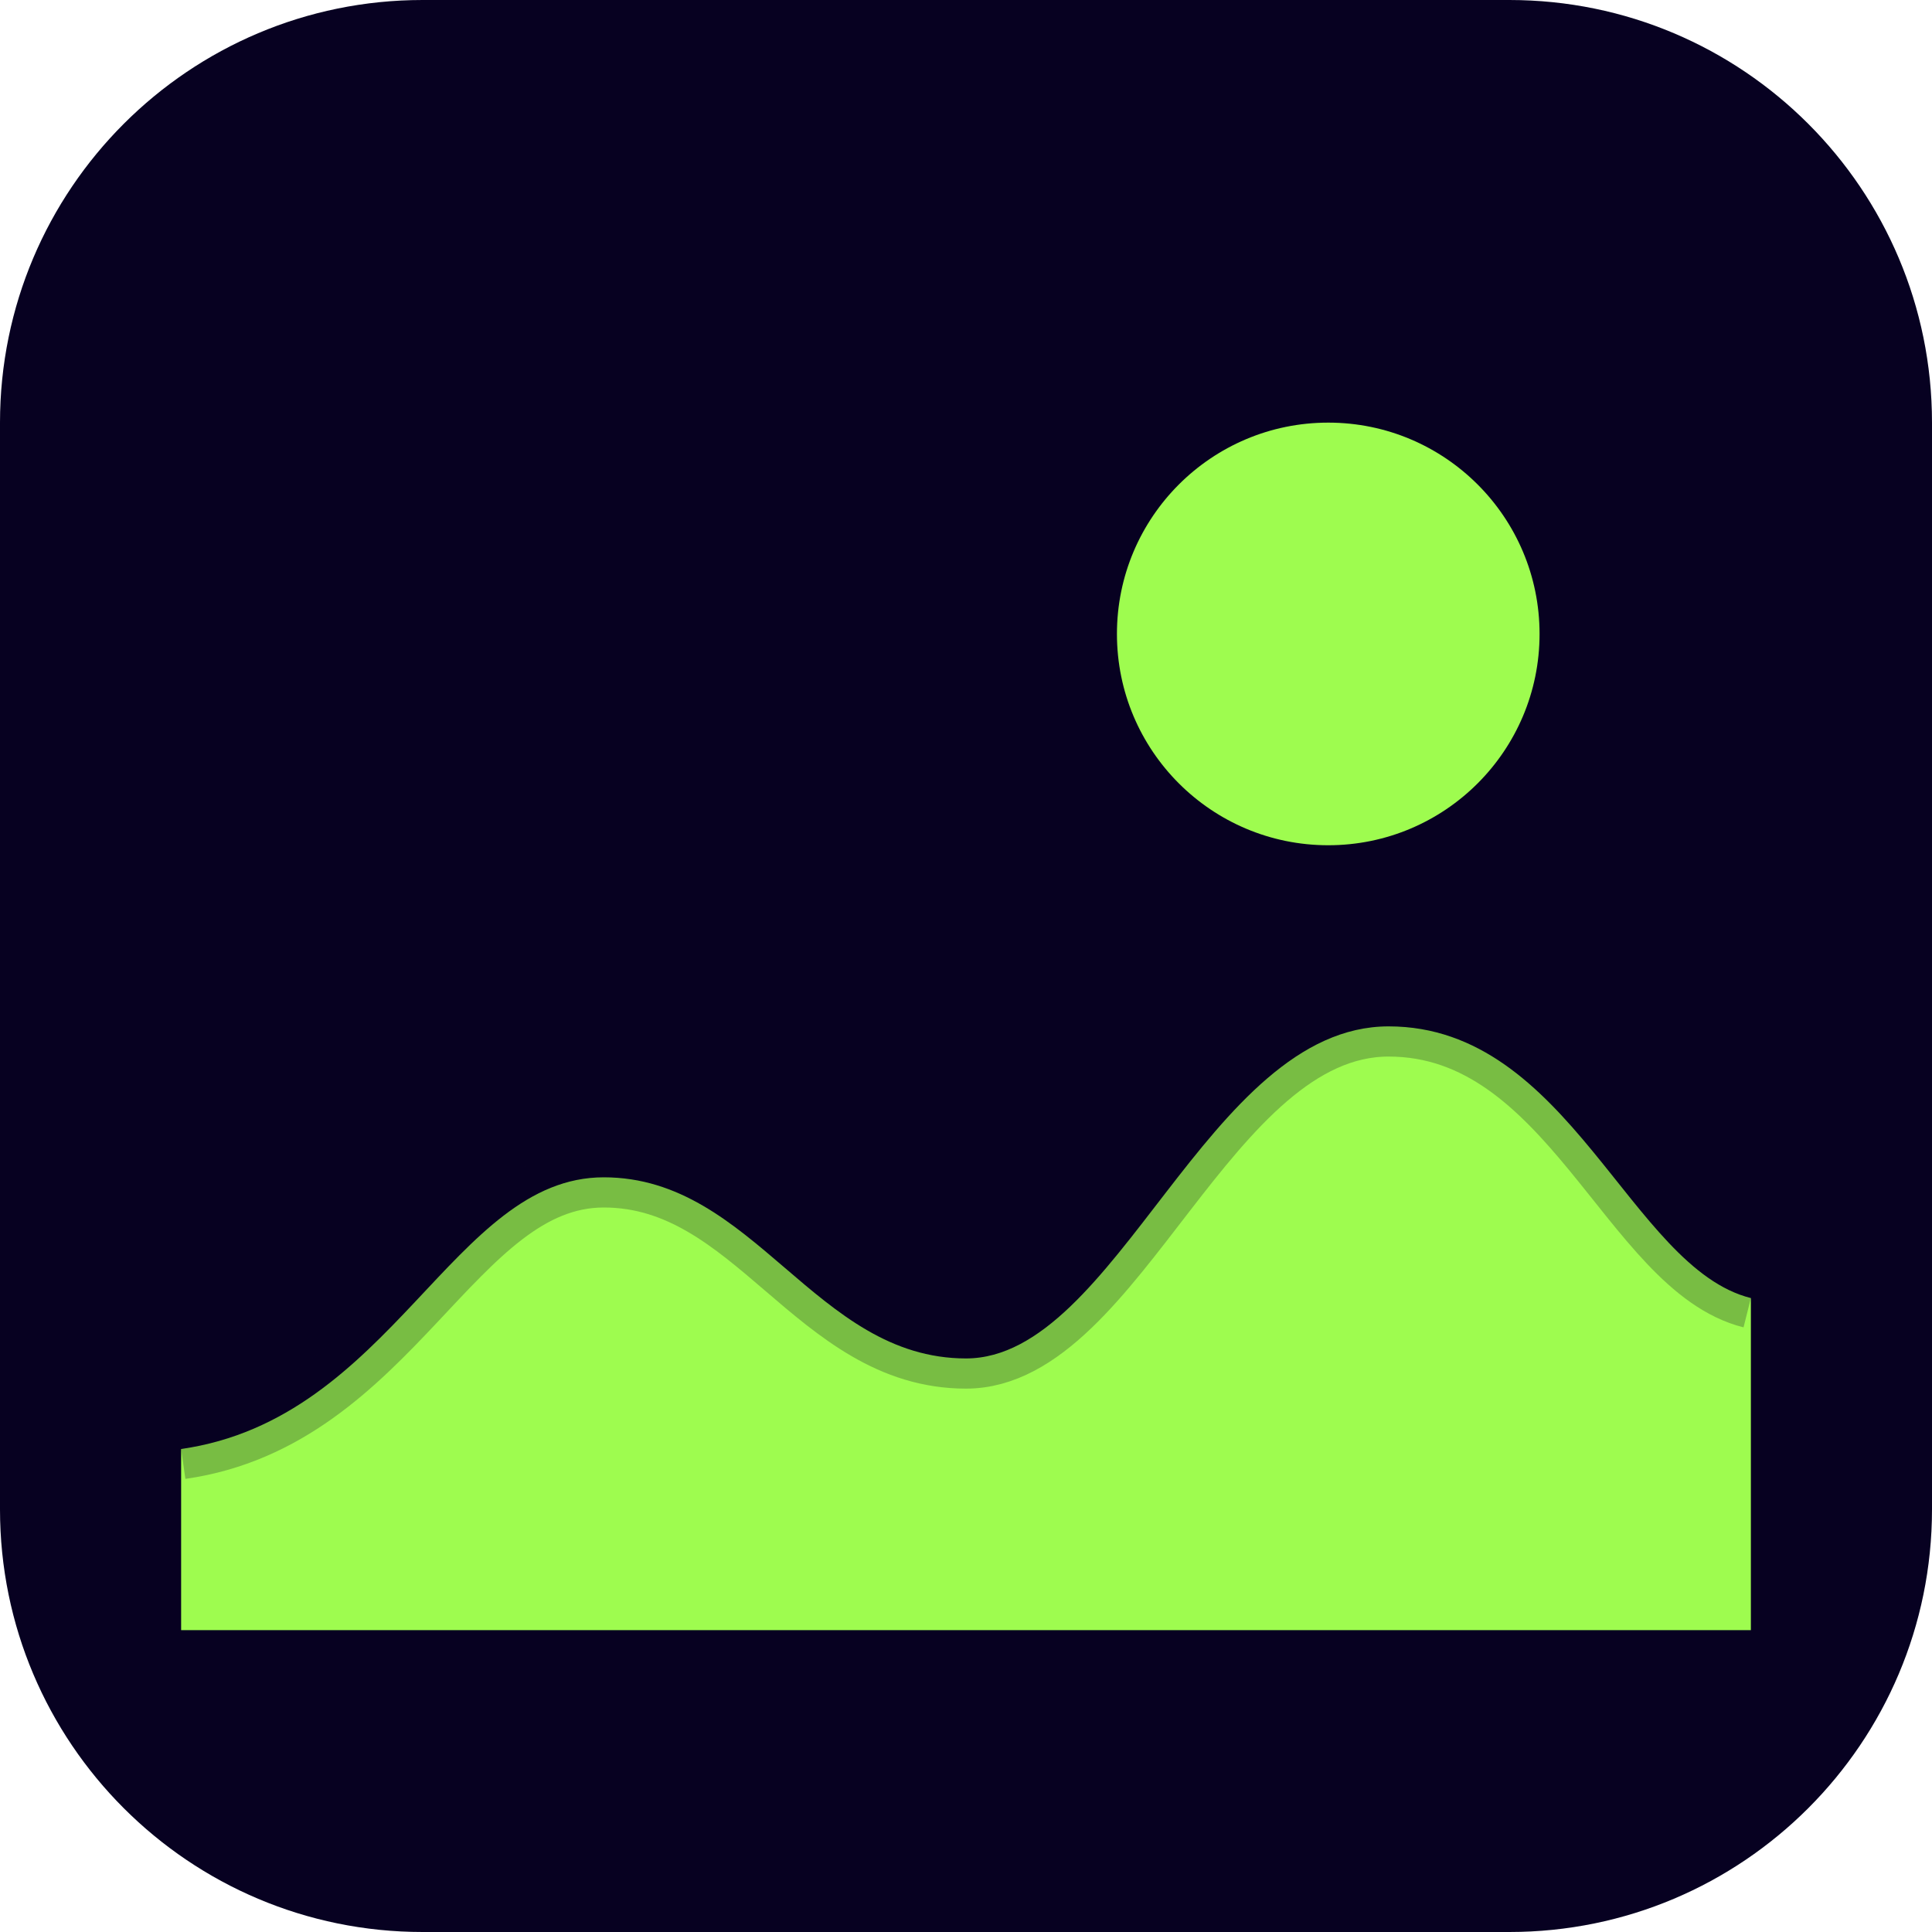
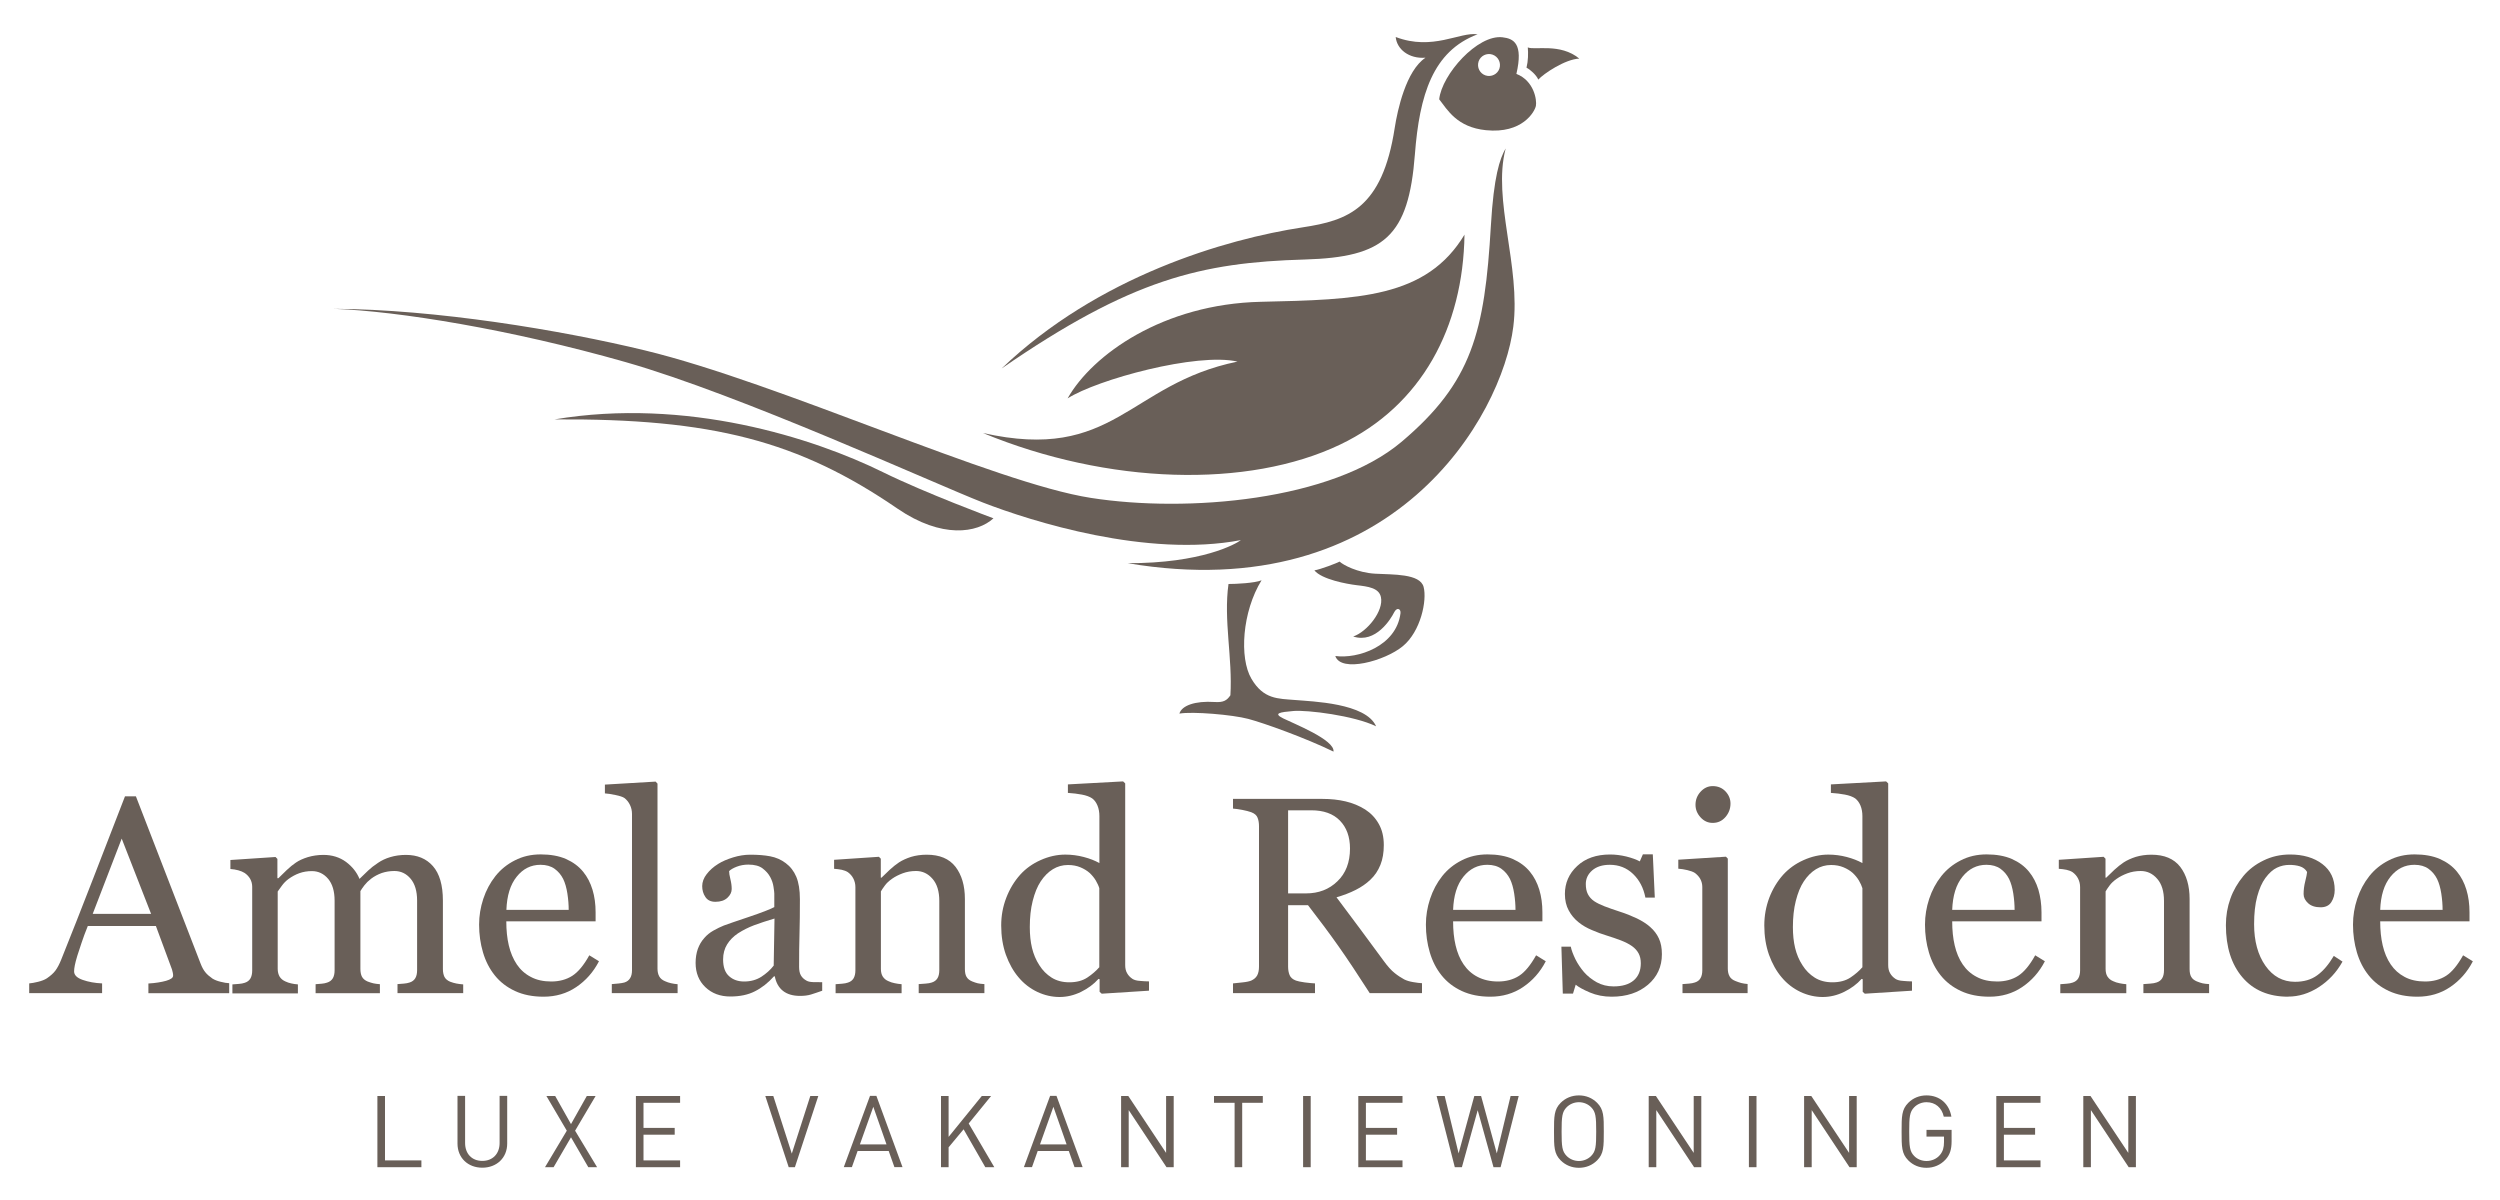
- <svg xmlns="http://www.w3.org/2000/svg" viewBox="0 0 64 64" role="img" aria-label="Ameland Residence">
-   <rect width="64" height="64" rx="14" fill="#070121" />
-   <circle cx="44" cy="21" r="7" fill="#9efc4f" />
-   <path d="M6 48c7-1 9-9 14-9s7 6 12 6 8-11 14-11 8 8 12 9v11H6z" fill="#9efc4f" />
-   <path d="M6 48c7-1 9-9 14-9s7 6 12 6 8-11 14-11 8 8 12 9" fill="none" stroke="#070121" stroke-width="2" stroke-linejoin="round" opacity="0.25" />
+ <svg xmlns="http://www.w3.org/2000/svg" id="uuid-e01b88a8-d544-4ccb-ab87-1d0619e439a1" width="250" height="120" viewBox="0 0 250 120">
+   <path d="m99.35,51.83c-1.62,1.48-5.17,2.06-9.59-.96-9.89-6.78-18.54-9.03-34.31-8.93,13.17-2.21,25.85,1.83,32.85,5.28,4.22,2.08,11.04,4.61,11.04,4.61" style="fill:#695f58; stroke-width:0px;" />
+   <path d="m150.56,14.88c-1.33,5.07,1.53,11.76.77,17.79-1.1,8.87-11.93,28.14-38.57,23.65,7.4.02,10.83-1.92,11.33-2.31-9.35,1.79-20.96-1.88-25.78-3.75-4.81-1.87-24.27-10.78-35.75-14.05-11.47-3.27-22.74-5.1-29.23-5.33,10.27.05,22.83,2.14,31.16,4.16,13.45,3.25,34.95,13.25,44.6,14.75,9.65,1.51,24.12.27,31.08-5.62,7.03-5.95,8.3-10.92,8.92-21.63.29-4.93.89-6.66,1.46-7.67" style="fill:#695f58; stroke-width:0px;" />
+   <path d="m146.45,23.44c-.13,9.29-4.28,17.11-12.42,21.01-9.23,4.42-23.22,4.02-35.74-1.15,13.17,2.96,14.52-4.9,25.46-7.14-4.06-.93-14.03,1.79-16.99,3.68,2.48-4.39,9.58-9.44,19.32-9.66,9.74-.22,16.56-.37,20.38-6.73" style="fill:#695f58; stroke-width:0px;" />
+   <path d="m147.76,3.43c-4.48,1.68-5.81,6.06-6.27,12-.63,8.22-3.05,10.29-11,10.52-10.36.3-17.35,1.95-30.33,10.9,9.65-9.23,22.41-12.94,30.13-14.12,4.48-.68,7.94-1.87,9.18-9.93.28-1.8,1.13-5.73,3.08-7.03-1.67.13-2.87-.86-2.98-2.07,3.7,1.41,6.41-.53,8.18-.27" style="fill:#695f58; stroke-width:0px;" />
+   <path d="m152.78,4.74c.05.58.04,1.35-.13,2.03.38.19.99.74,1.18,1.19.51-.58,2.7-2.05,4.1-2.1-1.91-1.58-4.49-.81-5.15-1.12" style="fill:#695f58; stroke-width:0px;" />
+   <path d="m143.92,9.93c.26-2.48,3.84-6.51,6.34-6.2,1.09.13,2.09.6,1.38,3.66,1.77.69,2.06,2.62,1.95,3.2-.12.58-1.35,2.8-4.99,2.43-2.9-.29-3.86-2.04-4.68-3.09m5.11-4.52c-.6-.07-1.15.35-1.22.96-.07.6.36,1.15.96,1.22.6.07,1.15-.35,1.22-.95.07-.6-.35-1.15-.96-1.23" style="fill:#695f58; stroke-width:0px;" />
+   <path d="m126.16,58.02c-1.95,3.16-2.24,7.78-1.02,9.85,1.21,2.07,2.66,1.99,4.37,2.13,1.71.15,7.08.3,8.1,2.63-2.2-1.07-6.88-1.65-8.27-1.53-1.39.12-2.04.23-1.02.74,1.02.51,5.18,2.14,5.03,3.32-2.84-1.38-6.94-2.85-8.52-3.27-1.58-.42-5.58-.76-6.89-.53.23-.8,1.56-1.29,3.52-1.16.9.06,1.23-.16,1.58-.67.23-3.71-.7-7.52-.19-11.13.74,0,2.63-.09,3.3-.37" style="fill:#695f58; stroke-width:0px;" />
+   <path d="m131.43,57.04c.62-.1,2.26-.73,2.53-.88.34.32,1.77,1.11,3.56,1.21,1.78.1,4.48-.02,4.84,1.32.36,1.35-.29,4.46-2.08,5.93-1.79,1.48-6.19,2.68-6.75.98,2.22.31,6.11-.96,6.52-4.28.05-.44-.36-.65-.65-.06-.29.59-1.82,3.13-4.08,2.39,1.39-.47,3.08-2.57,2.77-3.95-.2-.91-1.29-1.05-2.41-1.18-1.01-.12-3.5-.58-4.24-1.48" style="fill:#695f58; stroke-width:0px;" />
+   <path d="m22.91,99.32h-8.07v-.97c.71-.04,1.3-.14,1.77-.27.47-.14.7-.3.7-.51,0-.08,0-.18-.03-.3-.02-.12-.05-.22-.08-.32l-1.61-4.35h-6.81c-.26.64-.46,1.19-.62,1.67-.16.47-.3.91-.43,1.31-.12.39-.2.71-.25.96-.05.25-.07.45-.07.6,0,.37.29.65.86.85.57.2,1.22.32,1.94.35v.97H2.92v-.97c.24-.02.53-.07.89-.16.36-.09.65-.2.88-.35.36-.25.65-.5.85-.77.2-.27.4-.64.59-1.12.98-2.43,2.05-5.17,3.23-8.2,1.18-3.03,2.23-5.74,3.14-8.11h1.09l6.47,16.73c.14.36.29.64.47.86.17.22.42.43.72.64.21.13.48.24.82.32.34.09.62.13.85.14v.97Zm-7.8-7.93l-2.94-7.53-2.9,7.53h5.84Z" style="fill:#695f58; stroke-width:0px;" />
+   <path d="m46.31,99.31h-6.56v-.9c.21-.02.42-.04.64-.05.21-.02.4-.05.57-.11.26-.08.45-.23.57-.43.12-.2.18-.47.18-.8v-6.96c0-.95-.22-1.68-.65-2.19-.43-.51-.97-.77-1.62-.77-.45,0-.87.07-1.26.2-.39.14-.75.33-1.08.58-.26.2-.48.42-.66.65-.18.23-.31.43-.4.58v7.78c0,.32.05.58.16.79.11.2.3.36.56.47.21.08.4.14.57.18.17.04.39.07.66.09v.9h-6.43v-.9c.21-.02.41-.04.61-.05.2-.02.38-.05.54-.11.26-.08.45-.23.57-.43.12-.2.18-.47.18-.8v-6.96c0-.95-.22-1.68-.65-2.19-.43-.51-.98-.77-1.62-.77-.45,0-.87.07-1.26.21-.39.14-.75.34-1.08.58-.27.2-.49.43-.67.68-.18.25-.32.44-.41.57v7.73c0,.31.07.57.19.78.13.21.32.37.57.48.19.09.39.16.59.2.2.05.42.08.67.1v.9h-6.55v-.9c.21-.02.43-.04.65-.05.22-.02.42-.05.58-.11.26-.08.45-.23.57-.43.12-.21.18-.47.18-.8v-8.37c0-.29-.07-.55-.2-.79-.13-.23-.32-.43-.55-.59-.17-.11-.39-.2-.64-.27-.25-.07-.52-.11-.79-.13v-.9l4.51-.3.19.19v1.93h.1c.23-.23.51-.5.83-.81.33-.31.63-.56.92-.75.32-.22.72-.4,1.2-.55.48-.14,1-.22,1.55-.22.88,0,1.63.24,2.26.7.63.47,1.08,1.04,1.35,1.7.33-.32.62-.6.87-.84.25-.24.58-.5.99-.77.35-.24.75-.43,1.22-.57.47-.14.99-.22,1.56-.22,1.14,0,2.04.37,2.7,1.12.66.75,1,1.9,1,3.45v6.85c0,.32.06.58.16.79.11.2.3.36.56.47.21.08.42.14.62.18.21.04.43.07.69.09v.9Z" style="fill:#695f58; stroke-width:0px;" />
+   <path d="m59.89,96.14c-.56,1.08-1.32,1.93-2.27,2.57-.95.64-2.04.96-3.27.96-1.08,0-2.04-.19-2.85-.57-.82-.38-1.49-.9-2.02-1.56-.53-.66-.92-1.42-1.18-2.3-.26-.88-.39-1.8-.39-2.78,0-.88.14-1.73.42-2.58.28-.84.68-1.6,1.22-2.28.52-.65,1.16-1.17,1.93-1.56.77-.4,1.63-.6,2.59-.6s1.83.15,2.53.46c.7.31,1.27.73,1.71,1.27.42.51.73,1.11.94,1.8.21.69.31,1.45.31,2.26v.9h-8.93c0,.89.08,1.69.25,2.41.17.72.44,1.36.8,1.9.36.53.82.95,1.4,1.25.57.31,1.26.46,2.05.46s1.51-.19,2.1-.57c.59-.38,1.16-1.07,1.7-2.05l.96.59Zm-3.02-5.14c0-.51-.04-1.05-.13-1.64-.09-.58-.23-1.07-.42-1.46-.21-.42-.5-.76-.86-1.02-.36-.26-.83-.4-1.41-.4-.96,0-1.75.4-2.38,1.19-.64.79-.98,1.9-1.03,3.32h6.23Z" style="fill:#695f58; stroke-width:0px;" />
+   <path d="m67.76,99.31h-6.58v-.9c.21-.02.43-.04.67-.06.24-.02.43-.06.59-.1.26-.08.45-.23.57-.43.13-.2.19-.47.19-.8v-15.62c0-.33-.07-.64-.21-.92-.14-.29-.33-.51-.55-.68-.16-.11-.46-.21-.9-.3-.44-.09-.79-.15-1.05-.16v-.88l5.07-.3.19.2v18.5c0,.32.06.58.18.79.12.21.31.36.57.47.2.09.4.16.6.2.2.05.42.08.66.1v.9Z" style="fill:#695f58; stroke-width:0px;" />
+   <path d="m82.23,99.07c-.43.15-.8.28-1.13.38-.33.1-.69.14-1.1.14-.71,0-1.28-.17-1.7-.5-.42-.33-.7-.82-.82-1.46h-.08c-.59.66-1.23,1.16-1.91,1.5-.68.35-1.5.52-2.46.52-1.01,0-1.84-.31-2.49-.93-.65-.62-.98-1.43-.98-2.43,0-.52.08-.98.22-1.39.15-.41.36-.78.66-1.11.23-.27.53-.52.9-.73.38-.21.72-.38,1.05-.51.41-.15,1.24-.44,2.5-.86,1.25-.42,2.1-.75,2.54-.98v-1.35c0-.12-.03-.35-.08-.68-.05-.34-.16-.66-.32-.96-.18-.34-.44-.63-.77-.88-.33-.25-.8-.38-1.42-.38-.42,0-.81.07-1.17.21-.36.14-.61.29-.76.44,0,.18.04.45.13.81.09.36.13.68.13.98,0,.32-.14.61-.43.88-.29.27-.69.4-1.2.4-.46,0-.79-.16-1-.48-.22-.32-.32-.69-.32-1.09s.15-.82.45-1.2c.29-.38.68-.73,1.15-1.02.41-.26.91-.47,1.49-.65.58-.18,1.16-.27,1.71-.27.77,0,1.43.05,2,.16.57.11,1.09.33,1.55.68.46.34.82.8,1.06,1.37.24.58.36,1.32.36,2.24,0,1.3-.01,2.46-.04,3.47-.03,1.01-.04,2.11-.04,3.3,0,.36.06.64.18.85.12.21.31.39.57.53.14.08.35.13.65.14.3,0,.6.01.91.01v.88Zm-4.77-7.22c-.77.23-1.45.45-2.04.67-.58.22-1.12.49-1.63.82-.46.31-.82.68-1.08,1.1-.26.42-.4.93-.4,1.51,0,.76.2,1.32.6,1.67.4.36.9.53,1.51.53.65,0,1.22-.16,1.71-.47.49-.32.91-.69,1.24-1.12l.08-4.73Z" style="fill:#695f58; stroke-width:0px;" />
+   <path d="m98.46,99.31h-6.59v-.9c.21-.02.44-.04.69-.05.25-.02.46-.05.62-.11.26-.08.45-.23.57-.43.12-.2.18-.47.18-.8v-6.93c0-.96-.23-1.7-.68-2.21-.45-.52-1-.78-1.65-.78-.48,0-.93.08-1.33.23-.4.15-.76.33-1.07.55-.3.21-.54.43-.72.68-.18.24-.31.44-.39.58v7.75c0,.31.06.57.19.77.13.2.32.36.57.46.19.09.4.16.62.2.22.05.45.08.69.1v.9h-6.6v-.9c.21-.02.43-.04.65-.05.22-.02.42-.05.58-.11.26-.08.45-.23.57-.43.12-.21.18-.47.18-.8v-8.32c0-.31-.07-.59-.2-.85-.13-.26-.32-.47-.55-.64-.17-.11-.38-.19-.61-.24-.24-.05-.49-.08-.77-.1v-.9l4.48-.3.19.19v1.9h.07c.22-.22.49-.48.82-.79.33-.3.64-.55.93-.74.34-.22.74-.4,1.2-.55.46-.14.99-.22,1.57-.22,1.3,0,2.25.4,2.88,1.21.62.81.94,1.88.94,3.22v7.01c0,.32.05.58.16.77.11.2.3.35.56.46.22.09.41.15.57.19.16.04.38.06.66.08v.9Z" style="fill:#695f58; stroke-width:0px;" />
+   <path d="m114.88,99.07l-4.71.3-.21-.19v-1.26l-.11-.03c-.47.53-1.06.96-1.75,1.3-.7.34-1.41.51-2.15.51s-1.5-.17-2.22-.51c-.71-.34-1.34-.82-1.86-1.44-.54-.63-.96-1.39-1.28-2.27-.31-.88-.47-1.86-.47-2.93,0-.98.17-1.9.51-2.78.34-.88.8-1.64,1.39-2.3.55-.61,1.23-1.1,2.04-1.46.8-.36,1.63-.55,2.47-.55.63,0,1.24.08,1.85.24.61.16,1.12.36,1.56.61v-4.7c0-.38-.06-.73-.19-1.05-.13-.31-.3-.55-.53-.72-.25-.17-.6-.3-1.03-.38-.43-.08-.9-.14-1.4-.17v-.85l5.52-.3.21.2v18.17c0,.32.06.59.19.81.12.22.3.41.54.57.17.11.42.18.75.2.33.03.63.05.9.05v.9Zm-4.95-2.36v-7.89c-.07-.24-.19-.49-.35-.77-.16-.27-.37-.52-.61-.75-.26-.23-.57-.42-.93-.57-.36-.15-.77-.23-1.24-.23-.55,0-1.05.14-1.51.42-.46.28-.87.69-1.22,1.22-.34.51-.6,1.16-.8,1.95-.2.79-.29,1.66-.29,2.62,0,.76.07,1.46.22,2.08.15.62.39,1.21.74,1.74.32.51.73.92,1.22,1.23.49.31,1.08.47,1.77.47.73,0,1.33-.16,1.81-.48.48-.32.88-.67,1.21-1.05" style="fill:#695f58; stroke-width:0px;" />
+   <path d="m142.19,99.31h-5.22c-1.16-1.81-2.2-3.38-3.13-4.7-.93-1.32-1.95-2.68-3.04-4.09h-1.99v6.15c0,.32.05.6.15.84.1.24.31.43.64.55.16.06.45.12.86.18.41.05.76.09,1.04.1v.97h-8.2v-.97c.22-.02.53-.05.95-.1.41-.04.7-.11.87-.18.27-.12.47-.29.6-.52.12-.23.18-.52.18-.88v-14.03c0-.32-.04-.6-.14-.85-.09-.25-.3-.43-.64-.56-.23-.08-.52-.16-.89-.23-.36-.07-.67-.11-.93-.13v-.97h8.95c.82,0,1.59.08,2.31.25.72.17,1.37.44,1.96.81.57.37,1.02.84,1.35,1.43.34.59.51,1.3.51,2.13,0,.75-.11,1.41-.34,1.98-.23.57-.56,1.07-1.01,1.49-.41.39-.9.73-1.48,1.02-.57.29-1.21.53-1.9.73.96,1.27,1.75,2.33,2.39,3.2.63.87,1.41,1.92,2.33,3.16.4.55.76.95,1.09,1.21.32.26.65.47.96.64.24.12.53.21.89.27.35.06.65.1.89.11v.97Zm-7.19-14.46c0-1.17-.34-2.1-1.01-2.79-.67-.69-1.63-1.03-2.86-1.03h-2.32v8.31h1.79c1.26,0,2.31-.4,3.14-1.21.84-.8,1.26-1.9,1.26-3.28" style="fill:#695f58; stroke-width:0px;" />
+   <path d="m154.57,96.14c-.56,1.08-1.32,1.93-2.27,2.57-.95.64-2.04.96-3.27.96-1.08,0-2.03-.19-2.85-.57-.82-.38-1.49-.9-2.02-1.56-.53-.66-.92-1.42-1.18-2.3-.26-.88-.39-1.8-.39-2.78,0-.88.14-1.73.42-2.58.28-.84.68-1.6,1.22-2.28.52-.65,1.16-1.17,1.93-1.56.77-.4,1.63-.6,2.59-.6s1.83.15,2.53.46c.7.31,1.27.73,1.71,1.27.42.51.73,1.11.94,1.8.21.69.31,1.45.31,2.26v.9h-8.93c0,.89.08,1.69.25,2.41.17.72.43,1.36.8,1.9.36.53.82.95,1.4,1.25s1.26.46,2.05.46,1.51-.19,2.1-.57c.59-.38,1.15-1.07,1.7-2.05l.96.59Zm-3.02-5.14c0-.51-.04-1.05-.13-1.64-.09-.58-.23-1.07-.42-1.46-.21-.42-.5-.76-.86-1.02-.36-.26-.83-.4-1.41-.4-.96,0-1.75.4-2.39,1.19-.64.79-.98,1.9-1.03,3.32h6.23Z" style="fill:#695f58; stroke-width:0px;" />
+   <path d="m165.03,92.71c.38.33.66.71.86,1.14.2.43.3.95.3,1.57,0,1.25-.47,2.27-1.4,3.06-.94.79-2.14,1.19-3.63,1.19-.78,0-1.51-.14-2.17-.42-.66-.28-1.13-.54-1.42-.78l-.27.89h-1.02l-.14-4.69h.94c.07.36.23.77.46,1.25.24.48.53.9.86,1.29.35.4.78.74,1.28,1.02.5.27,1.05.41,1.67.41.88,0,1.55-.2,2.02-.6.47-.4.71-.97.71-1.71,0-.38-.07-.71-.22-.99-.15-.28-.37-.52-.66-.73-.3-.21-.67-.4-1.11-.57-.44-.17-.92-.33-1.46-.5-.43-.13-.9-.3-1.43-.53-.53-.22-.97-.48-1.35-.79-.4-.32-.73-.71-.98-1.18-.25-.46-.38-1.01-.38-1.64,0-1.1.41-2.04,1.23-2.8.82-.77,1.92-1.15,3.29-1.15.53,0,1.07.07,1.62.2.55.14,1,.3,1.35.49l.31-.71h.99l.2,4.33h-.94c-.19-.97-.6-1.76-1.24-2.37-.64-.61-1.41-.91-2.32-.91-.75,0-1.33.19-1.76.56-.43.38-.64.83-.64,1.36,0,.41.07.75.21,1.02.14.27.35.51.63.7.27.18.62.35,1.03.51.41.16.93.34,1.54.54.6.19,1.17.42,1.7.67.53.26.97.54,1.32.85" style="fill:#695f58; stroke-width:0px;" />
+   <path d="m174.76,99.31h-6.51v-.9c.21-.02.43-.04.65-.05.22-.02.42-.05.58-.11.26-.08.45-.22.57-.43.12-.2.18-.47.18-.8v-8.32c0-.29-.07-.56-.2-.8-.13-.24-.32-.44-.55-.61-.17-.11-.42-.2-.75-.28s-.63-.12-.9-.14v-.9l4.76-.3.19.19v10.99c0,.32.06.58.18.79.12.21.32.36.58.46.2.08.39.15.58.2.19.05.41.08.64.1v.9Zm-1.71-18.96c0,.52-.17.97-.51,1.36-.34.39-.76.58-1.27.58-.47,0-.87-.18-1.21-.55-.34-.37-.51-.79-.51-1.26,0-.5.17-.94.51-1.31.34-.37.74-.56,1.21-.56.52,0,.95.18,1.28.53.33.35.5.76.5,1.22" style="fill:#695f58; stroke-width:0px;" />
+   <path d="m191.19,99.07l-4.71.3-.21-.19v-1.26l-.11-.03c-.47.53-1.06.96-1.75,1.3-.7.34-1.41.51-2.15.51s-1.5-.17-2.22-.51c-.71-.34-1.34-.82-1.86-1.44-.54-.63-.96-1.39-1.28-2.27-.31-.88-.47-1.86-.47-2.93,0-.98.17-1.9.5-2.78.34-.88.8-1.64,1.39-2.3.56-.61,1.23-1.1,2.04-1.46.8-.36,1.63-.55,2.47-.55.63,0,1.24.08,1.85.24.6.16,1.12.36,1.56.61v-4.7c0-.38-.06-.73-.19-1.05-.13-.31-.31-.55-.53-.72-.25-.17-.6-.3-1.03-.38-.43-.08-.9-.14-1.4-.17v-.85l5.52-.3.21.2v18.17c0,.32.06.59.19.81.12.22.3.41.54.57.17.11.42.18.75.2.33.03.63.05.9.05v.9Zm-4.95-2.36v-7.89c-.07-.24-.19-.49-.35-.77-.16-.27-.37-.52-.61-.75-.26-.23-.57-.42-.93-.57-.36-.15-.77-.23-1.24-.23-.55,0-1.05.14-1.51.42-.46.28-.87.69-1.22,1.22-.34.51-.6,1.16-.8,1.95-.2.79-.29,1.66-.29,2.62,0,.76.07,1.46.22,2.08.15.62.39,1.21.74,1.74.32.51.73.92,1.22,1.23.49.31,1.08.47,1.77.47.73,0,1.33-.16,1.81-.48.48-.32.88-.67,1.21-1.05" style="fill:#695f58; stroke-width:0px;" />
+   <path d="m204.48,96.14c-.56,1.08-1.32,1.93-2.27,2.57-.95.64-2.04.96-3.27.96-1.08,0-2.04-.19-2.85-.57-.82-.38-1.49-.9-2.02-1.56-.53-.66-.92-1.42-1.18-2.3-.26-.88-.39-1.8-.39-2.78,0-.88.14-1.73.42-2.58.28-.84.68-1.6,1.22-2.28.52-.65,1.16-1.17,1.93-1.56.77-.4,1.63-.6,2.59-.6s1.83.15,2.53.46c.7.31,1.27.73,1.71,1.27.42.51.73,1.11.94,1.8.2.69.31,1.45.31,2.26v.9h-8.93c0,.89.08,1.69.25,2.41.17.72.43,1.36.8,1.9.36.53.82.95,1.4,1.25.57.31,1.26.46,2.05.46s1.51-.19,2.1-.57c.59-.38,1.16-1.07,1.7-2.05l.96.59Zm-3.02-5.14c0-.51-.04-1.05-.13-1.64-.09-.58-.23-1.07-.42-1.46-.21-.42-.5-.76-.86-1.02-.36-.26-.83-.4-1.41-.4-.96,0-1.75.4-2.39,1.19-.64.79-.98,1.9-1.03,3.32h6.23Z" style="fill:#695f58; stroke-width:0px;" />
+   <path d="m220.93,99.31h-6.59v-.9c.21-.02.44-.04.69-.05.25-.02.46-.05.62-.11.26-.08.45-.23.57-.43.12-.2.18-.47.18-.8v-6.93c0-.96-.23-1.7-.68-2.21-.45-.52-1-.78-1.65-.78-.48,0-.93.08-1.33.23-.4.15-.76.33-1.07.55-.3.21-.54.43-.72.68-.18.24-.31.44-.39.58v7.75c0,.31.06.57.19.77.13.2.32.36.57.46.19.09.4.16.62.2.22.05.45.08.69.1v.9h-6.6v-.9c.21-.02.43-.04.65-.05.22-.02.42-.05.58-.11.26-.08.45-.23.57-.43.12-.21.18-.47.18-.8v-8.32c0-.31-.07-.59-.2-.85-.13-.26-.32-.47-.55-.64-.17-.11-.38-.19-.61-.24-.24-.05-.49-.08-.77-.1v-.9l4.48-.3.19.19v1.9h.07c.22-.22.49-.48.82-.79.33-.3.64-.55.93-.74.34-.22.74-.4,1.2-.55.47-.14.99-.22,1.57-.22,1.29,0,2.25.4,2.88,1.21.62.81.94,1.88.94,3.22v7.01c0,.32.05.58.16.77.11.2.3.35.56.46.22.09.41.15.57.19.16.04.38.06.66.08v.9Z" style="fill:#695f58; stroke-width:0px;" />
+   <path d="m228.82,99.67c-1.95,0-3.48-.65-4.58-1.94-1.1-1.29-1.65-3.03-1.65-5.21,0-.95.15-1.83.45-2.66.29-.82.73-1.57,1.29-2.25.54-.65,1.21-1.17,2.02-1.56.81-.4,1.7-.6,2.65-.6,1.32,0,2.4.32,3.23.95.83.63,1.24,1.5,1.24,2.59,0,.46-.11.86-.33,1.21-.22.35-.58.53-1.08.53-.54,0-.96-.14-1.25-.41-.3-.27-.45-.58-.45-.91,0-.41.05-.83.16-1.26.11-.43.17-.75.19-.95-.16-.28-.41-.47-.73-.57-.32-.1-.67-.14-1.04-.14-.44,0-.85.09-1.25.28-.4.19-.78.53-1.15,1.03-.34.46-.61,1.07-.82,1.85-.21.77-.31,1.7-.31,2.77,0,1.7.38,3.08,1.13,4.15.75,1.07,1.74,1.61,2.96,1.61.88,0,1.62-.21,2.22-.65.6-.43,1.15-1.08,1.66-1.94l.87.57c-.6,1.08-1.4,1.93-2.38,2.56-.98.63-2,.94-3.05.94" style="fill:#695f58; stroke-width:0px;" />
+   <path d="m247.28,96.14c-.56,1.08-1.32,1.93-2.27,2.57-.95.64-2.04.96-3.27.96-1.08,0-2.03-.19-2.85-.57-.82-.38-1.49-.9-2.02-1.56-.53-.66-.92-1.42-1.18-2.3-.26-.88-.39-1.8-.39-2.78,0-.88.14-1.73.42-2.58.28-.84.68-1.6,1.22-2.28.52-.65,1.16-1.17,1.93-1.56.77-.4,1.63-.6,2.59-.6s1.83.15,2.53.46c.7.31,1.27.73,1.71,1.27.42.51.73,1.11.94,1.8.21.69.31,1.45.31,2.26v.9h-8.93c0,.89.08,1.69.25,2.41.17.72.43,1.36.8,1.9.36.53.82.95,1.39,1.25.57.31,1.26.46,2.05.46s1.51-.19,2.1-.57c.59-.38,1.15-1.07,1.7-2.05l.96.59Zm-3.02-5.14c0-.51-.04-1.05-.13-1.64-.09-.58-.23-1.07-.42-1.46-.21-.42-.5-.76-.86-1.02-.36-.26-.83-.4-1.41-.4-.96,0-1.75.4-2.39,1.19-.64.79-.98,1.9-1.03,3.32h6.23Z" style="fill:#695f58; stroke-width:0px;" />
+   <polygon points="37.74 116.72 37.74 109.6 38.5 109.6 38.5 116.04 42.14 116.04 42.14 116.72 37.74 116.72" style="fill:#695f58; stroke-width:0px;" />
+   <path d="m48.23,116.77c-1.44,0-2.48-.99-2.48-2.41v-4.77h.76v4.71c0,1.08.68,1.79,1.72,1.79s1.73-.71,1.73-1.79v-4.71h.76v4.77c0,1.42-1.05,2.41-2.49,2.41" style="fill:#695f58; stroke-width:0px;" />
+   <polygon points="58.83 116.72 57.1 113.73 55.36 116.72 54.5 116.72 56.68 113.07 54.64 109.6 55.52 109.6 57.1 112.41 58.68 109.6 59.56 109.6 57.51 113.07 59.71 116.72 58.83 116.72" style="fill:#695f58; stroke-width:0px;" />
+   <polygon points="63.59 116.72 63.59 109.6 68.01 109.6 68.01 110.28 64.35 110.28 64.35 112.79 67.47 112.79 67.47 113.47 64.35 113.47 64.35 116.04 68.01 116.04 68.01 116.72 63.59 116.72" style="fill:#695f58; stroke-width:0px;" />
+   <polygon points="79.49 116.72 78.87 116.72 76.53 109.6 77.33 109.6 79.18 115.36 81.03 109.6 81.83 109.6 79.49 116.72" style="fill:#695f58; stroke-width:0px;" />
+   <path d="m89.44,116.71l-.57-1.61h-3.11l-.57,1.61h-.81l2.62-7.12h.64l2.61,7.12h-.81Zm-2.11-6.03l-1.34,3.76h2.66l-1.32-3.76Z" style="fill:#695f58; stroke-width:0px;" />
+   <polygon points="98.53 116.72 96.36 112.93 94.86 114.73 94.86 116.72 94.1 116.72 94.1 109.6 94.86 109.6 94.86 113.69 98.18 109.6 99.11 109.6 96.87 112.35 99.43 116.72 98.53 116.72" style="fill:#695f58; stroke-width:0px;" />
+   <path d="m107.45,116.71l-.57-1.61h-3.11l-.57,1.61h-.81l2.62-7.12h.64l2.61,7.12h-.81Zm-2.11-6.03l-1.34,3.76h2.66l-1.32-3.76Z" style="fill:#695f58; stroke-width:0px;" />
+   <polygon points="116.65 116.72 112.87 111.01 112.87 116.72 112.11 116.72 112.11 109.6 112.83 109.6 116.61 115.29 116.61 109.6 117.37 109.6 117.37 116.72 116.65 116.72" style="fill:#695f58; stroke-width:0px;" />
+   <polygon points="124.22 110.28 124.22 116.72 123.46 116.72 123.46 110.28 121.4 110.28 121.4 109.6 126.28 109.6 126.28 110.28 124.22 110.28" style="fill:#695f58; stroke-width:0px;" />
+   <rect x="130.31" y="109.6" width=".76" height="7.12" style="fill:#695f58; stroke-width:0px;" />
+   <polygon points="135.83 116.72 135.83 109.6 140.25 109.6 140.25 110.28 136.59 110.28 136.59 112.79 139.71 112.79 139.71 113.47 136.59 113.47 136.59 116.04 140.25 116.04 140.25 116.72 135.83 116.72" style="fill:#695f58; stroke-width:0px;" />
+   <polygon points="150.06 116.72 149.35 116.72 147.77 111.02 146.19 116.72 145.48 116.72 143.66 109.6 144.47 109.6 145.86 115.34 147.43 109.6 148.11 109.6 149.68 115.34 151.06 109.6 151.87 109.6 150.06 116.72" style="fill:#695f58; stroke-width:0px;" />
+   <path d="m159.71,116.04c-.48.48-1.11.74-1.82.74s-1.34-.26-1.82-.74c-.67-.67-.67-1.37-.67-2.88s0-2.21.67-2.88c.48-.48,1.11-.74,1.82-.74s1.34.26,1.82.74c.67.67.67,1.37.67,2.88s0,2.21-.67,2.88m-.59-5.31c-.31-.32-.76-.51-1.23-.51s-.92.19-1.23.51c-.45.46-.5.94-.5,2.43s.05,1.97.5,2.43c.31.32.76.51,1.23.51s.92-.19,1.23-.51c.45-.46.5-.94.5-2.43s-.05-1.97-.5-2.43" style="fill:#695f58; stroke-width:0px;" />
+   <polygon points="169.41 116.72 165.63 111.01 165.63 116.72 164.87 116.72 164.87 109.6 165.59 109.6 169.37 115.29 169.37 109.6 170.13 109.6 170.13 116.72 169.41 116.72" style="fill:#695f58; stroke-width:0px;" />
+   <rect x="174.89" y="109.6" width=".76" height="7.12" style="fill:#695f58; stroke-width:0px;" />
+   <polygon points="184.95 116.72 181.17 111.01 181.17 116.72 180.41 116.72 180.41 109.6 181.13 109.6 184.91 115.29 184.91 109.6 185.67 109.6 185.67 116.72 184.95 116.72" style="fill:#695f58; stroke-width:0px;" />
+   <path d="m194.55,115.96c-.5.54-1.17.82-1.9.82s-1.34-.26-1.82-.74c-.67-.67-.67-1.37-.67-2.88s0-2.21.67-2.88c.48-.48,1.11-.74,1.82-.74,1.36,0,2.28.88,2.49,2.13h-.76c-.2-.9-.84-1.45-1.73-1.45-.47,0-.92.19-1.23.51-.45.46-.5.94-.5,2.43s.05,1.98.5,2.44c.31.32.76.5,1.23.5.52,0,1.02-.21,1.35-.61.29-.35.4-.74.4-1.29v-.54h-1.75v-.67h2.51v1.13c0,.82-.17,1.37-.61,1.84" style="fill:#695f58; stroke-width:0px;" />
+   <polygon points="199.63 116.72 199.63 109.6 204.05 109.6 204.05 110.28 200.39 110.28 200.39 112.79 203.51 112.79 203.51 113.47 200.39 113.47 200.39 116.04 204.05 116.04 204.05 116.72 199.63 116.72" style="fill:#695f58; stroke-width:0px;" />
+   <polygon points="212.87 116.72 209.09 111.01 209.09 116.72 208.33 116.72 208.33 109.6 209.05 109.6 212.83 115.29 212.83 109.6 213.59 109.6 213.59 116.72 212.87 116.72" style="fill:#695f58; stroke-width:0px;" />
</svg>
